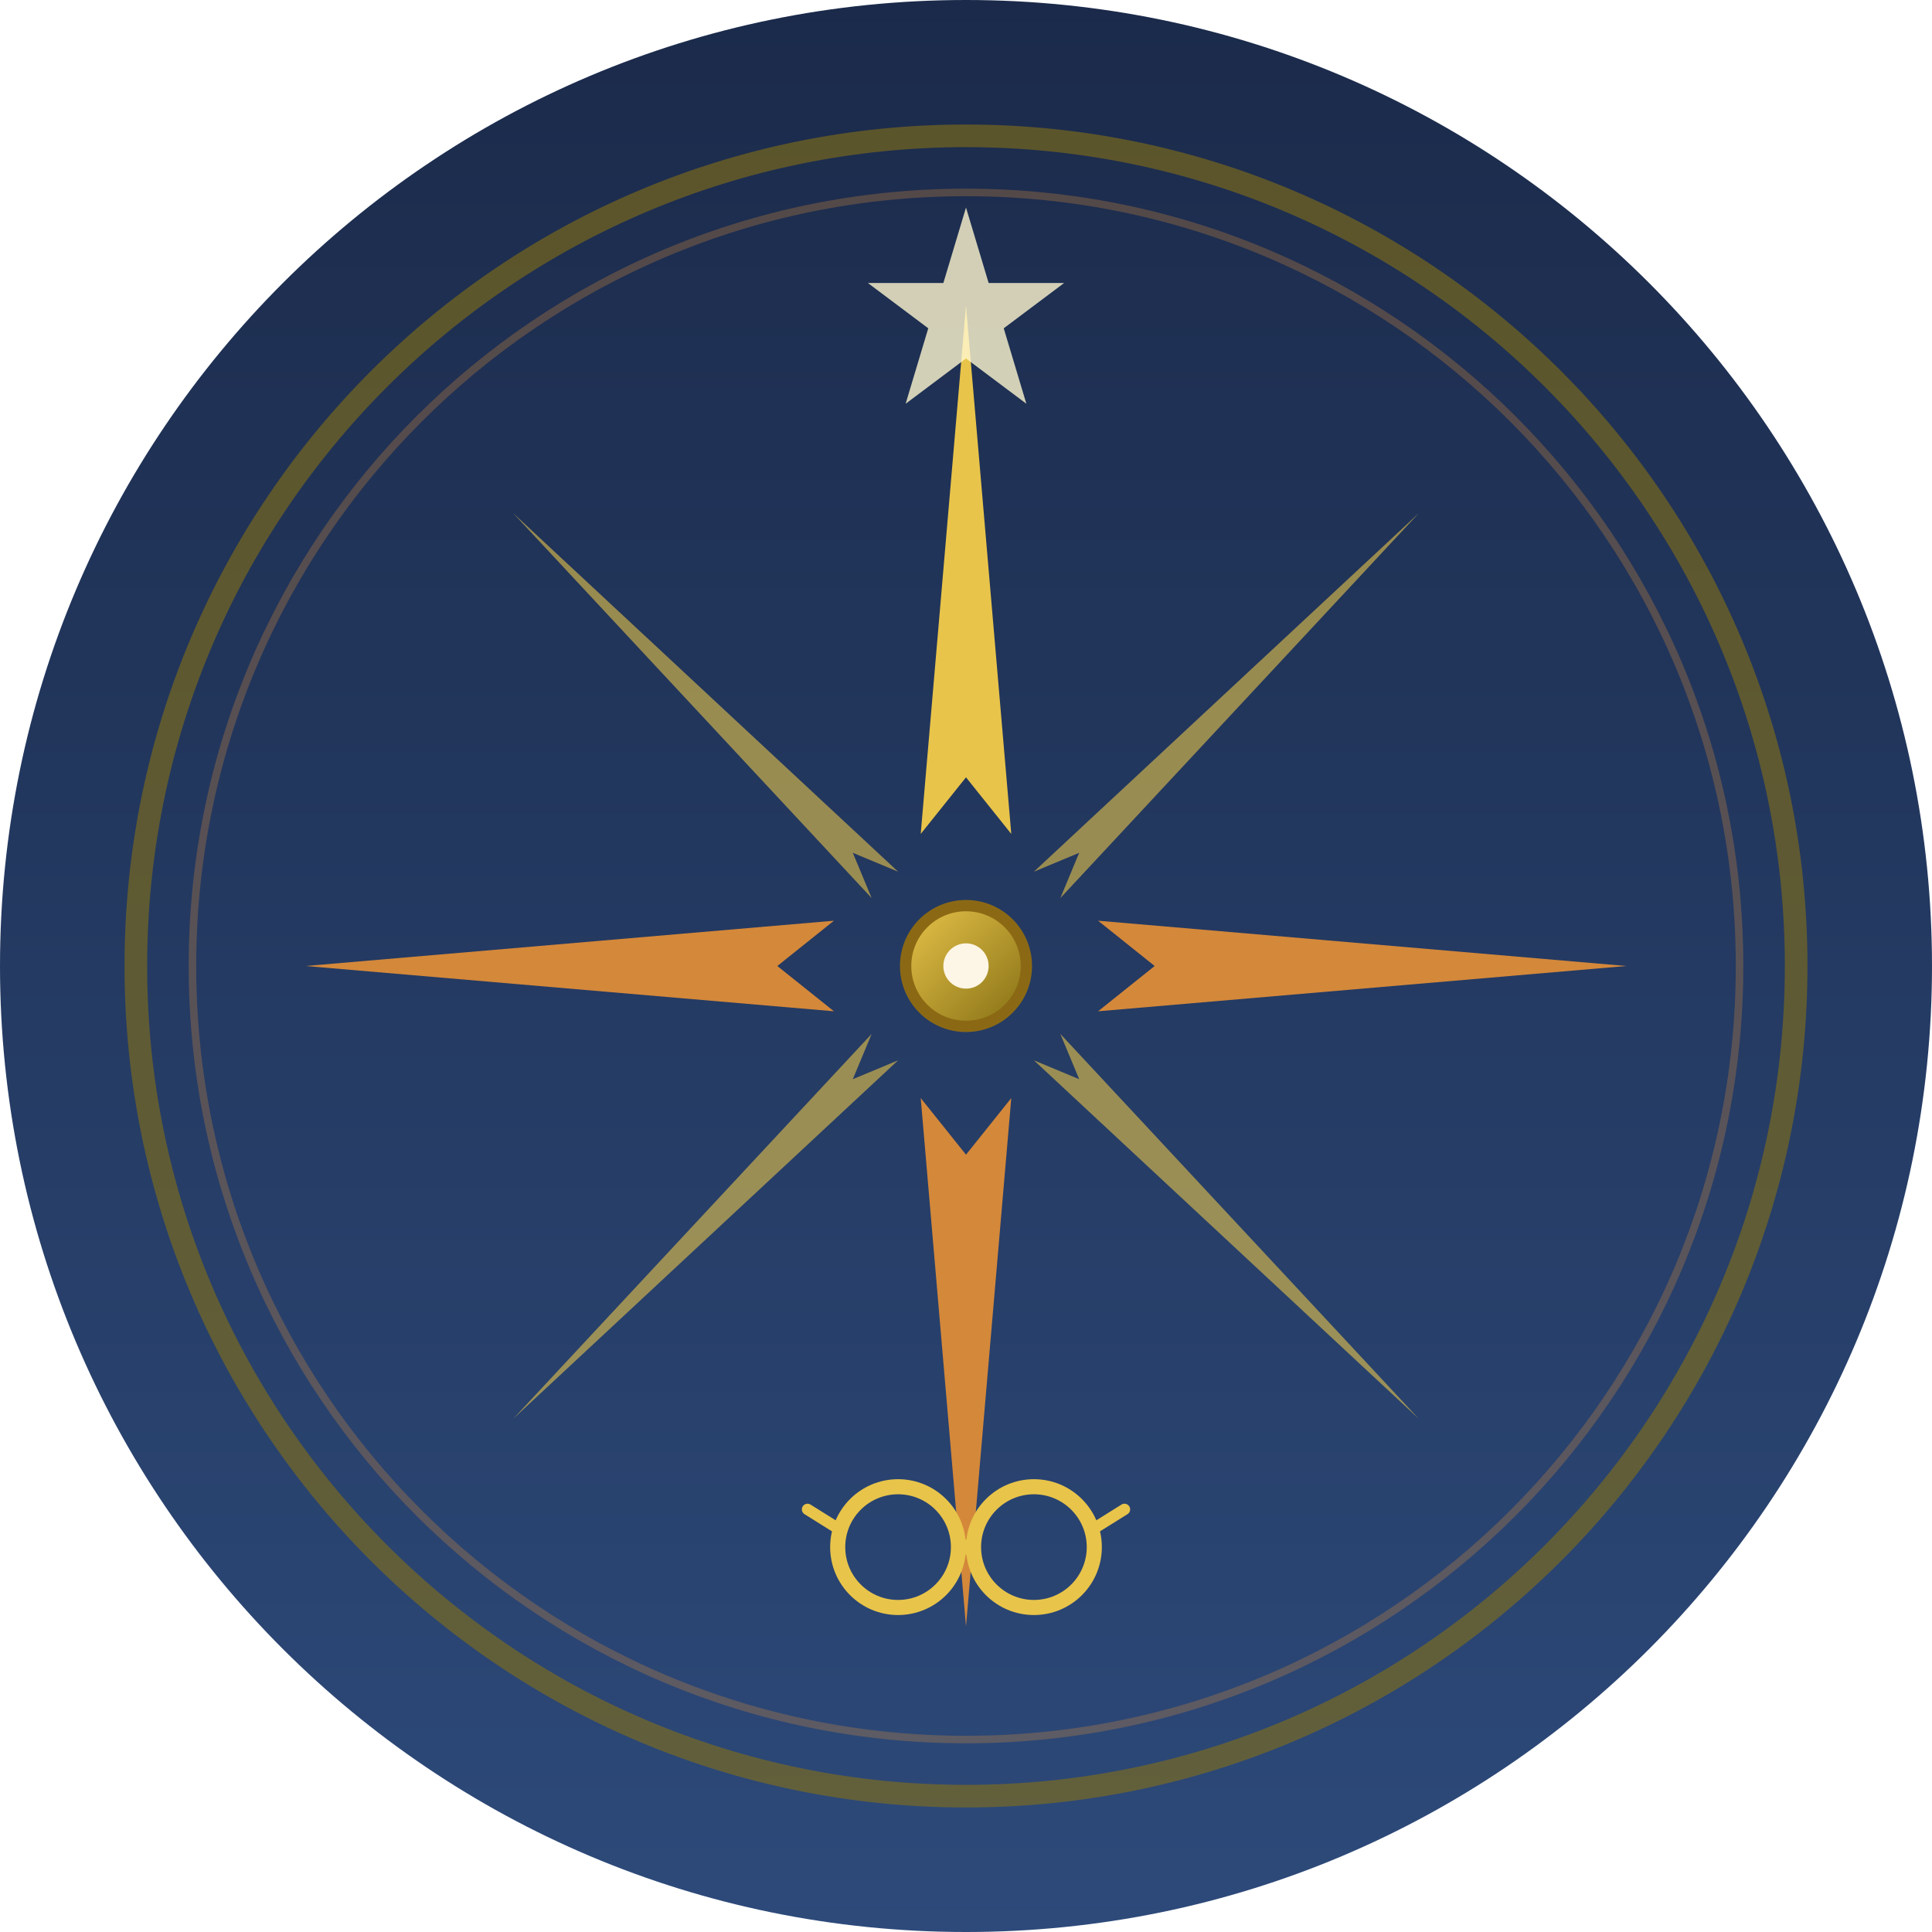
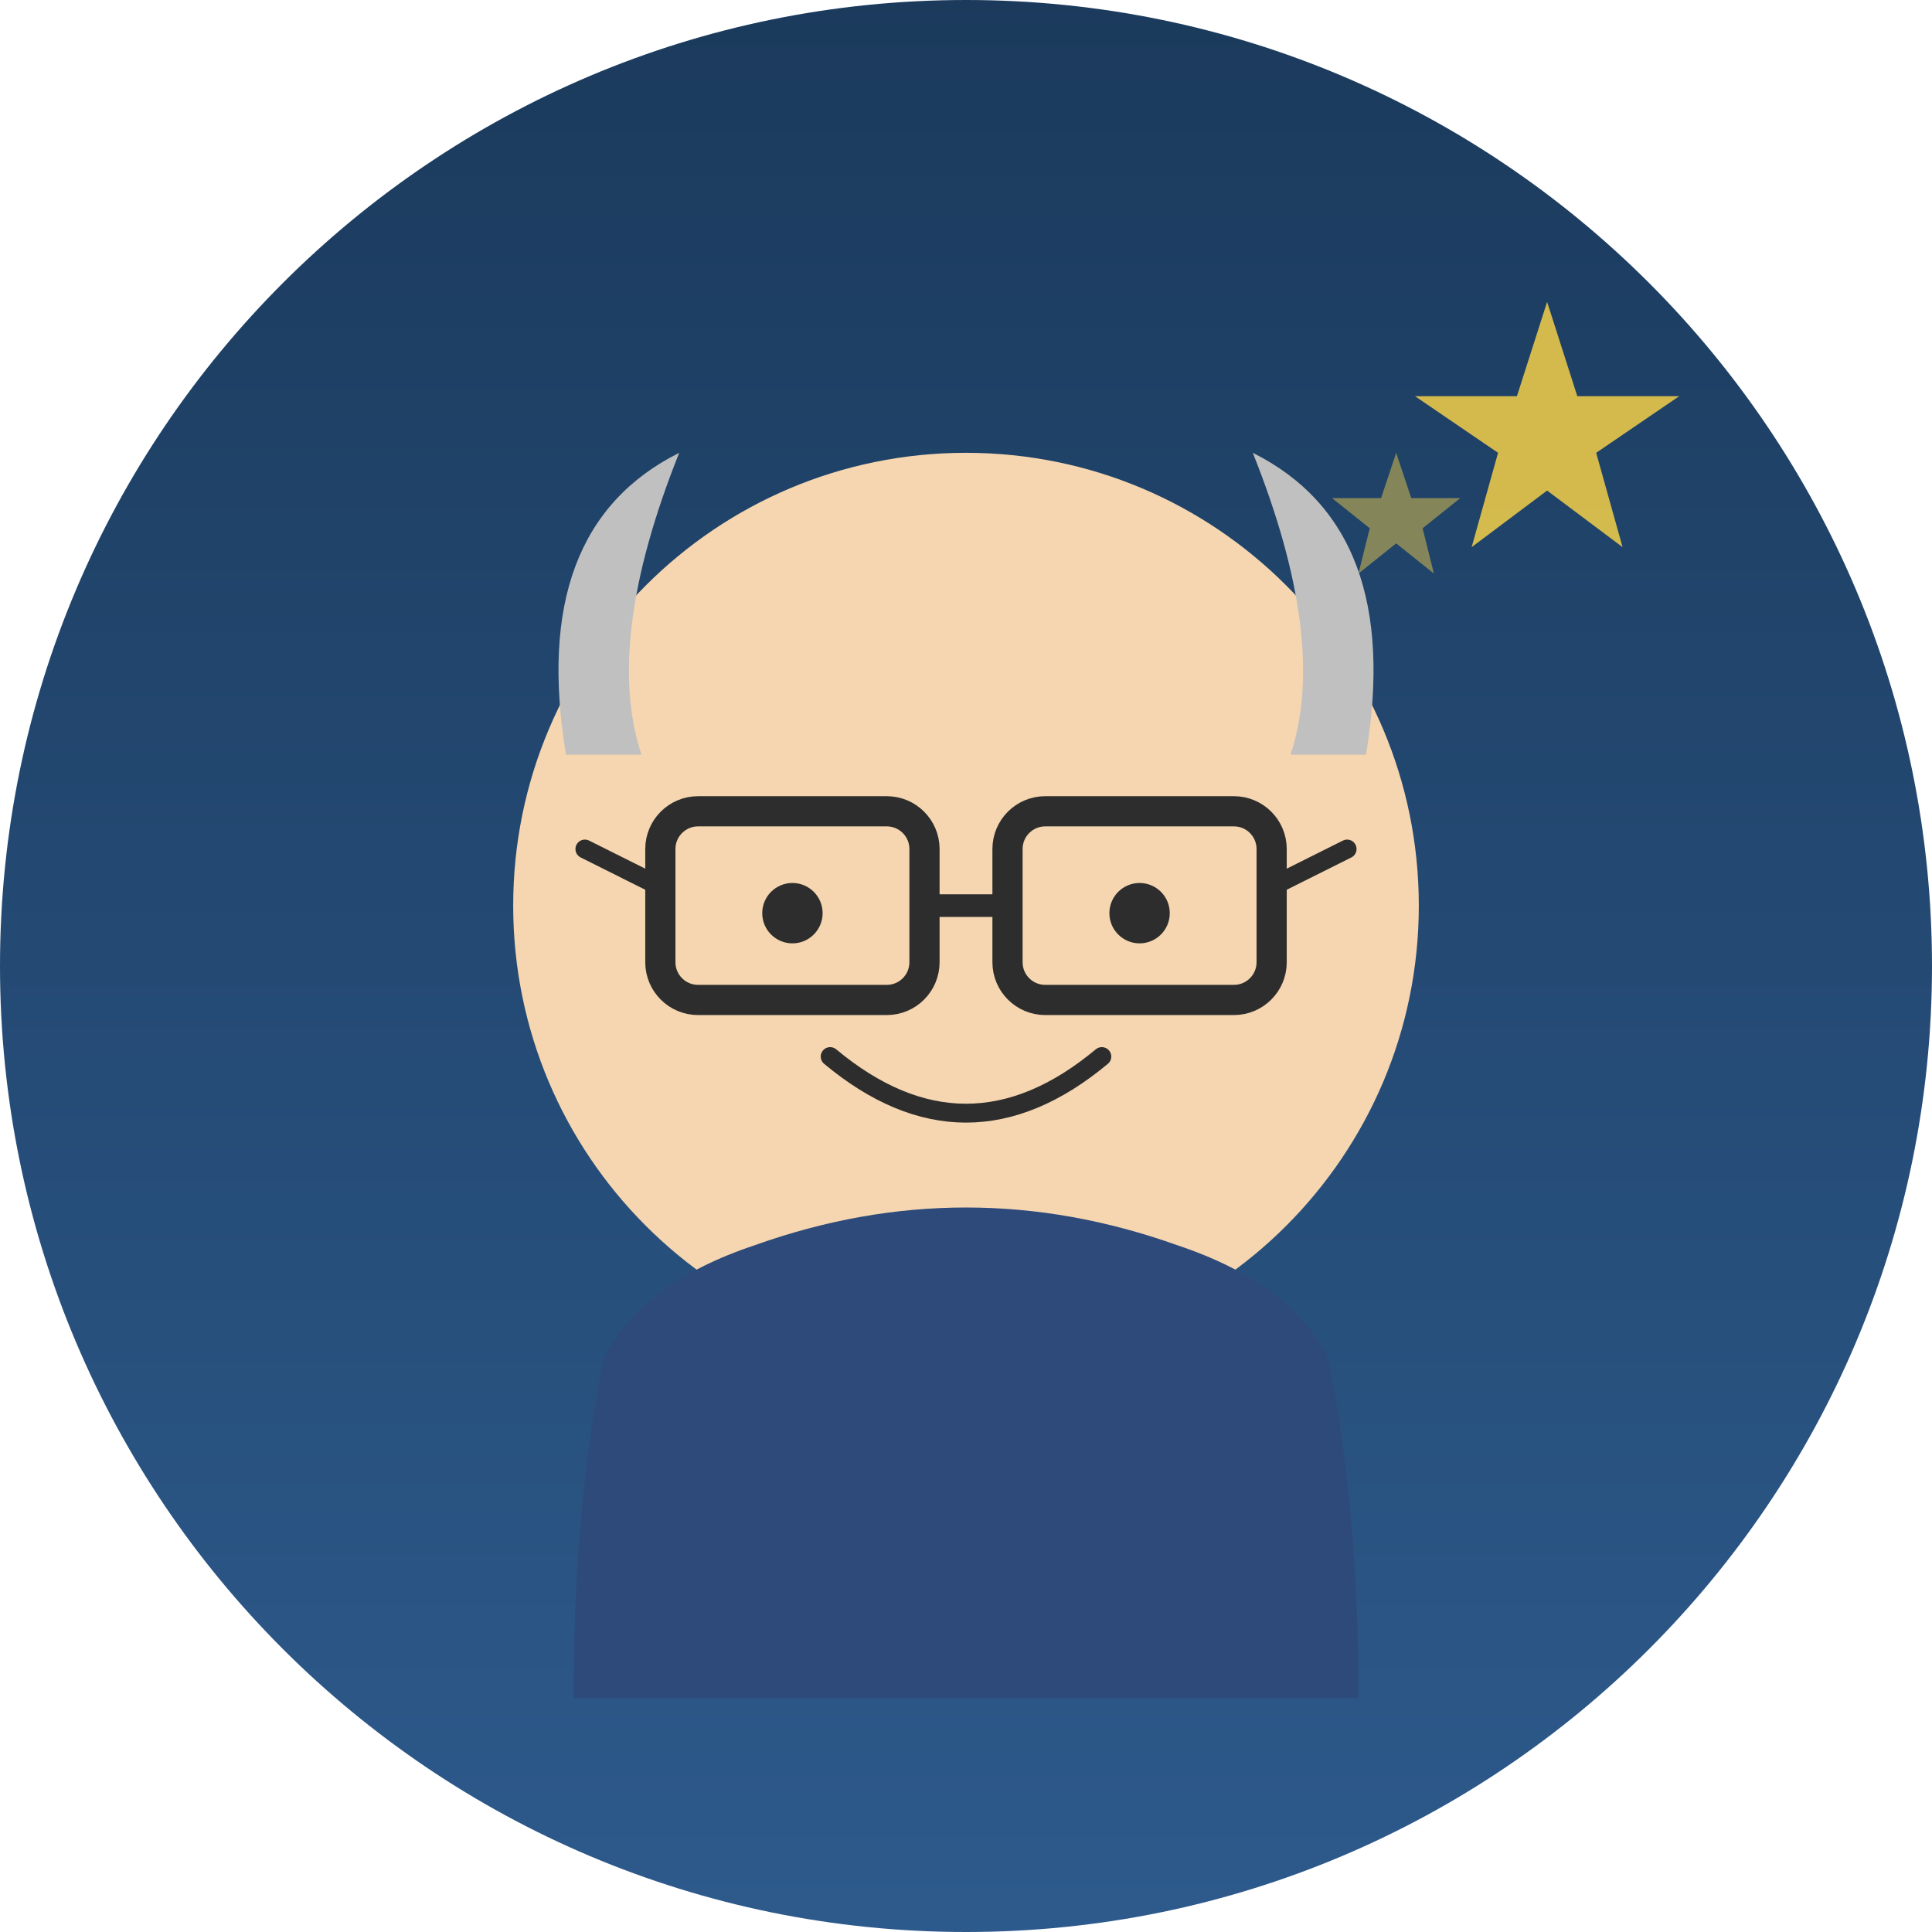
<svg xmlns="http://www.w3.org/2000/svg" viewBox="0 0 512 512" width="512" height="512">
  <defs>
    <linearGradient id="bg" x1="0" y1="0" x2="0" y2="1">
-       <stop offset="0%" stop-color="#1B2A4A" />
-       <stop offset="100%" stop-color="#2D4A7A" />
-     </linearGradient>
-     <linearGradient id="gold" x1="0" y1="0" x2="1" y2="1">
-       <stop offset="0%" stop-color="#E8C44A" />
-       <stop offset="100%" stop-color="#856F14" />
+       <stop offset="0%" stop-color="#1B3A5C" />
+       <stop offset="100%" stop-color="#2D5A8C" />
    </linearGradient>
  </defs>
  <circle cx="256" cy="256" r="256" fill="url(#bg)" />
-   <circle cx="256" cy="256" r="220" fill="none" stroke="#856F14" stroke-width="6" opacity="0.6" />
-   <circle cx="256" cy="256" r="205" fill="none" stroke="#D4883A" stroke-width="2" opacity="0.3" />
-   <g transform="translate(256, 256)">
-     <polygon points="0,-175 12,-35 0,-50 -12,-35" fill="#E8C44A" />
-     <polygon points="0,175 12,35 0,50 -12,35" fill="#D4883A" />
-     <polygon points="-175,0 -35,12 -50,0 -35,-12" fill="#D4883A" />
-     <polygon points="175,0 35,12 50,0 35,-12" fill="#D4883A" />
-     <polygon points="-120,-120 -18,-25 -30,-30 -25,-18" fill="#E8C44A" opacity="0.6" />
-     <polygon points="120,-120 18,-25 30,-30 25,-18" fill="#E8C44A" opacity="0.6" />
-     <polygon points="-120,120 -18,25 -30,30 -25,18" fill="#E8C44A" opacity="0.6" />
-     <polygon points="120,120 18,25 30,30 25,18" fill="#E8C44A" opacity="0.6" />
-     <circle cx="0" cy="0" r="16" fill="url(#gold)" stroke="#8B6914" stroke-width="3" />
-     <circle cx="0" cy="0" r="6" fill="#FDF5E6" />
-   </g>
-   <polygon points="256,55 262,75 282,75 266,87 272,107 256,95 240,107 246,87 230,75 250,75" fill="#FFF8D0" opacity="0.8" />
-   <g transform="translate(256, 410)">
-     <circle cx="-18" cy="0" r="16" fill="none" stroke="#E8C44A" stroke-width="4" />
-     <circle cx="18" cy="0" r="16" fill="none" stroke="#E8C44A" stroke-width="4" />
-     <line x1="2" y1="0" x2="-2" y2="0" stroke="#E8C44A" stroke-width="4" />
-     <line x1="-34" y1="-5" x2="-42" y2="-10" stroke="#E8C44A" stroke-width="3" stroke-linecap="round" />
-     <line x1="34" y1="-5" x2="42" y2="-10" stroke="#E8C44A" stroke-width="3" stroke-linecap="round" />
-   </g>
+   <circle cx="256" cy="240" r="120" fill="#F5D6B0" />
+   <path d="M150 200 Q140 140 180 120 Q160 170 170 200" fill="#C0C0C0" />
+   <path d="M362 200 Q372 140 332 120 Q352 170 342 200" fill="#C0C0C0" />
+   <rect x="175" y="215" width="70" height="50" rx="10" fill="none" stroke="#2D2D2D" stroke-width="8" />
+   <rect x="267" y="215" width="70" height="50" rx="10" fill="none" stroke="#2D2D2D" stroke-width="8" />
+   <line x1="245" y1="240" x2="267" y2="240" stroke="#2D2D2D" stroke-width="6" />
+   <line x1="175" y1="235" x2="155" y2="225" stroke="#2D2D2D" stroke-width="5" stroke-linecap="round" />
+   <line x1="337" y1="235" x2="357" y2="225" stroke="#2D2D2D" stroke-width="5" stroke-linecap="round" />
+   <circle cx="210" cy="242" r="8" fill="#2D2D2D" />
+   <circle cx="302" cy="242" r="8" fill="#2D2D2D" />
+   <path d="M220 280 Q256 310 292 280" fill="none" stroke="#2D2D2D" stroke-width="5" stroke-linecap="round" />
+   <path d="M160 360 Q170 340 200 330 Q256 310 312 330 Q342 340 352 360 Q360 400 360 450 L152 450 Q152 400 160 360" fill="#2D4A7A" />
+   <polygon points="410,80 418,105 445,105 423,120 430,145 410,130 390,145 397,120 375,105 402,105" fill="#E8C84A" opacity="0.9" />
+   <polygon points="370,120 374,132 387,132 377,140 380,152 370,144 360,152 363,140 353,132 366,132" fill="#E8C84A" opacity="0.5" />
</svg>
